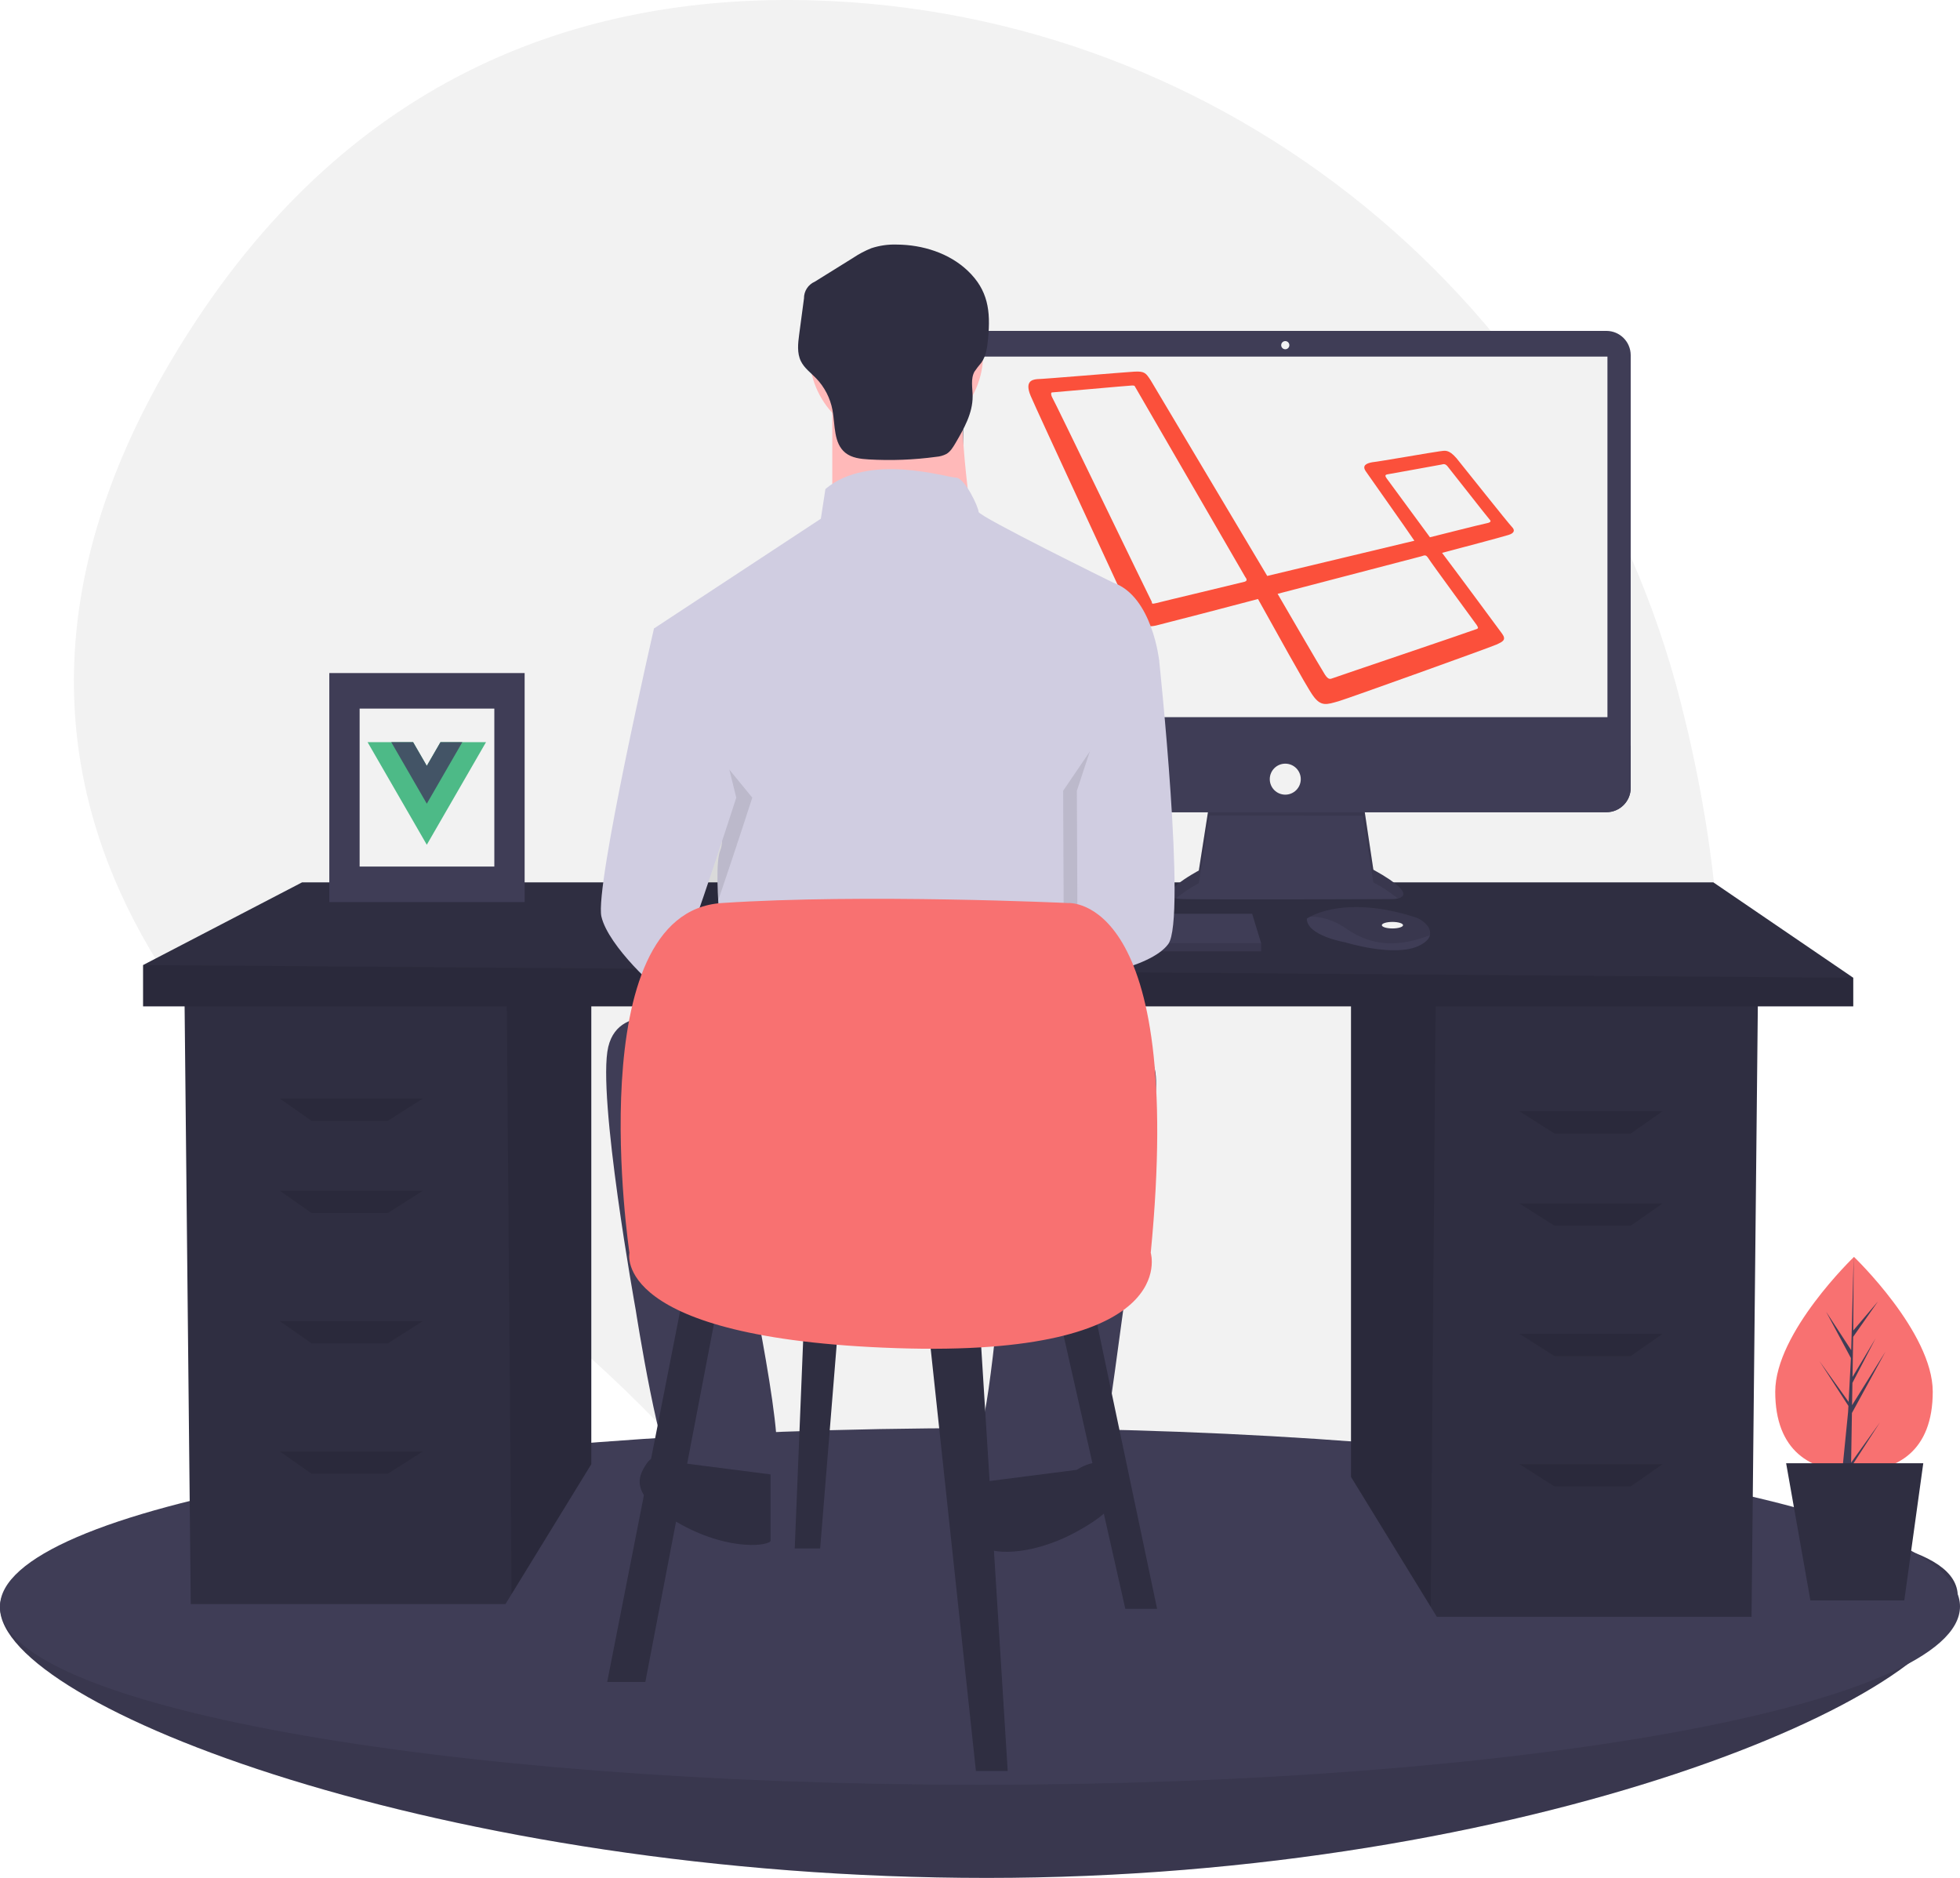
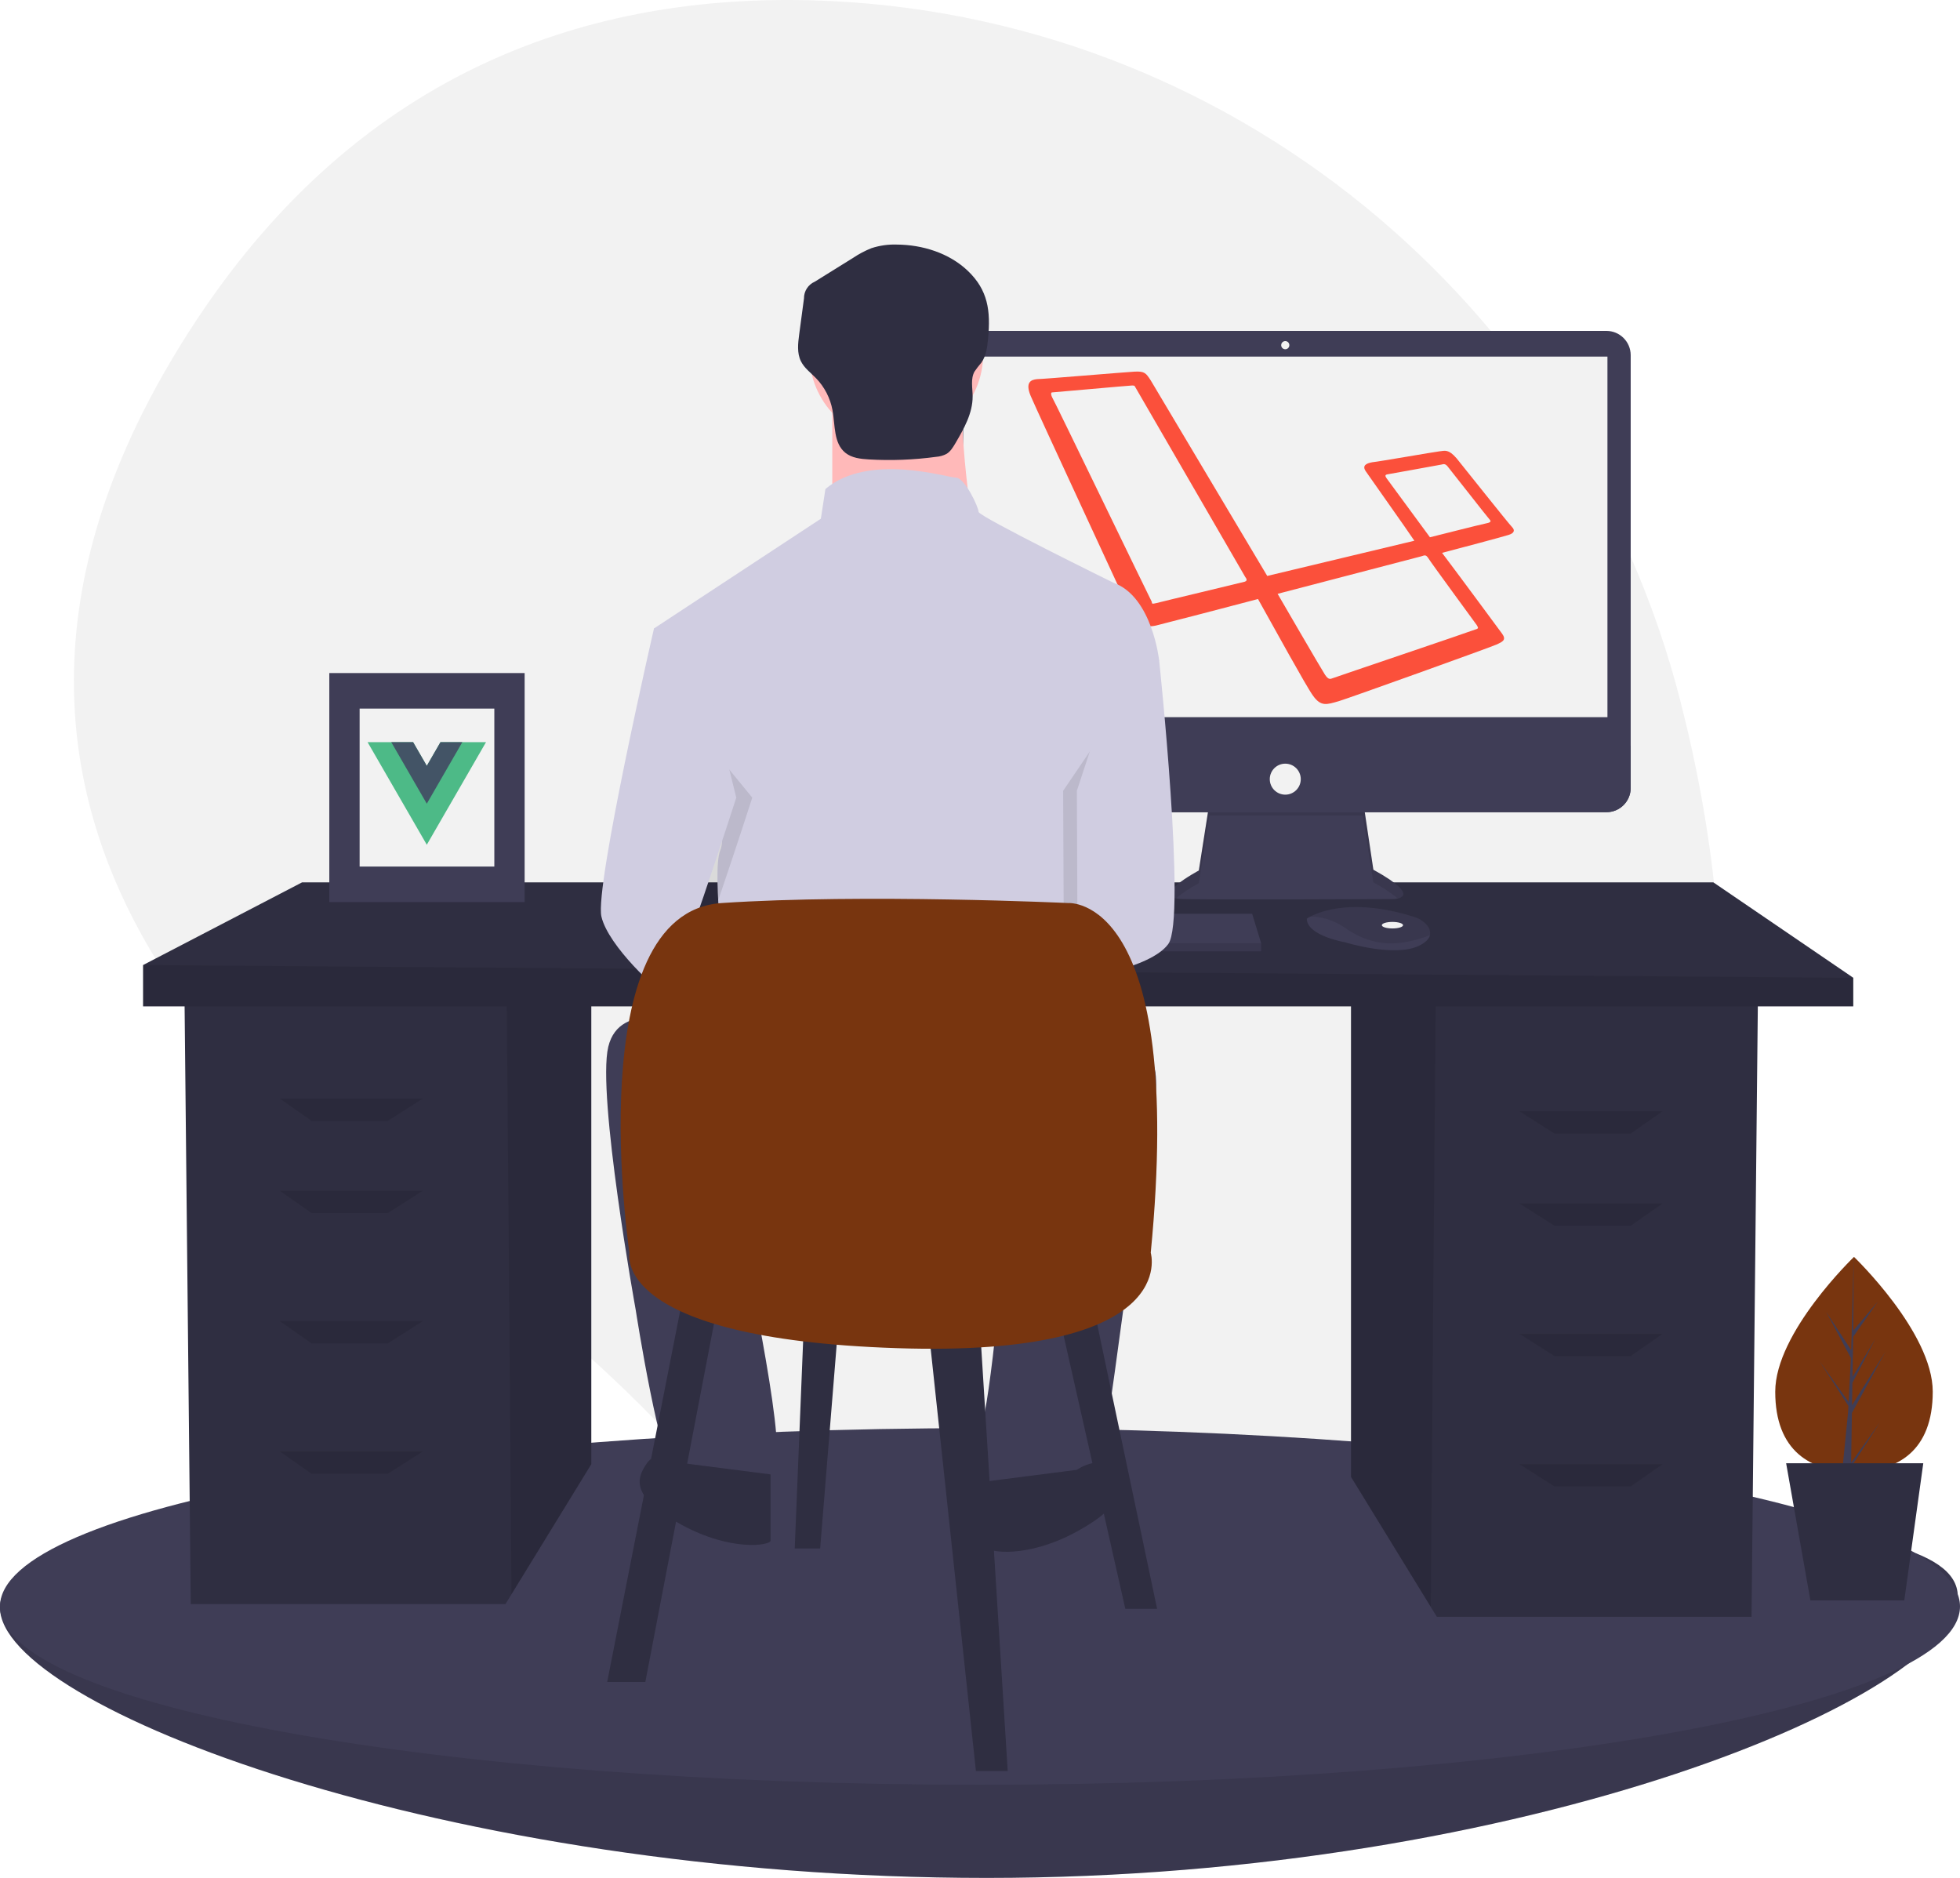
<svg xmlns="http://www.w3.org/2000/svg" data-name="Layer 1" width="863" height="826.714" viewBox="0 0 863 826.714">
  <path d="M908.585,346.03C863.668,169.408,708.468,41.912,526.296,36.799,429.988,34.095,328.644,66.036,254.859,177.81c-131.9,199.808,8.106,337.882,105.713,403.492a610.758,610.758,0,0,1,126.241,113.465c65.931,78.238,192.767,175.459,343.823,23.128C940.122,607.486,938.503,463.677,908.585,346.03Z" transform="translate(-168.5 -36.64287)" fill="#f2f2f2" />
  <path d="M1030.5,739.357c0,43.354-189.189,124-427.5,124s-434.5-75.646-434.5-119,196.189-38,434.5-38S1030.5,696.003,1030.5,739.357Z" transform="translate(-168.5 -36.64287)" fill="#3f3d56" />
  <path d="M1030.5,739.357c0,43.354-189.189,124-427.5,124s-434.5-75.646-434.5-119,196.189-38,434.5-38S1030.5,696.003,1030.5,739.357Z" transform="translate(-168.5 -36.64287)" opacity="0.1" />
  <ellipse cx="431.5" cy="707.214" rx="431.5" ry="78.5" fill="#3f3d56" />
  <polygon points="594.859 440.238 594.859 650.182 629.976 707.413 632.649 711.766 771.212 711.766 774.011 440.238 594.859 440.238" fill="#2f2e41" />
  <polygon points="594.859 440.238 594.859 650.182 629.976 707.413 632.131 440.238 594.859 440.238" opacity="0.1" />
  <polygon points="260.348 434.639 260.348 644.583 225.231 701.814 222.558 706.167 83.994 706.167 81.195 434.639 260.348 434.639" fill="#2f2e41" />
  <polygon points="260.348 434.639 260.348 644.583 225.231 701.814 223.075 434.639 260.348 434.639" opacity="0.1" />
  <polygon points="816 430.44 816 443.037 63 443.037 63 424.842 132.981 388.452 754.416 388.452 816 430.44" fill="#2f2e41" />
  <polygon points="816 430.44 816 443.037 63 443.037 63 424.842 816 430.44" opacity="0.1" />
  <polygon points="170.771 493.424 137.18 493.424 123.184 483.626 186.167 483.626 170.771 493.424" opacity="0.1" />
  <polygon points="170.771 534.013 137.18 534.013 123.184 524.215 186.167 524.215 170.771 534.013" opacity="0.1" />
  <polygon points="170.771 591.398 137.18 591.398 123.184 581.6 186.167 581.6 170.771 591.398" opacity="0.1" />
  <polygon points="170.771 648.782 137.18 648.782 123.184 638.985 186.167 638.985 170.771 648.782" opacity="0.1" />
  <polygon points="684.435 499.022 718.026 499.022 732.022 489.225 669.039 489.225 684.435 499.022" opacity="0.1" />
  <polygon points="684.435 539.611 718.026 539.611 732.022 529.814 669.039 529.814 684.435 539.611" opacity="0.1" />
  <polygon points="684.435 596.996 718.026 596.996 732.022 587.199 669.039 587.199 684.435 596.996" opacity="0.1" />
  <polygon points="684.435 654.381 718.026 654.381 732.022 644.583 669.039 644.583 684.435 654.381" opacity="0.1" />
  <path d="M701.016,390.069,696.347,419.877s-22.984,12.21-6.823,12.569,92.296,0,92.296,0,14.724,0-8.619-12.929l-4.669-31.244Z" transform="translate(-168.5 -36.64287)" fill="#3f3d56" />
  <path d="M686.273,432.123a63.569,63.569,0,0,1,10.074-6.669l4.669-29.808,67.516.064,4.669,29.385a61.304,61.304,0,0,1,10.788,7.099c2.998-.684,6.274-3.226-10.788-12.676l-4.669-31.244-67.516,1.796L696.347,419.877S677.034,430.139,686.273,432.123Z" transform="translate(-168.5 -36.64287)" opacity="0.1" />
  <rect x="413.824" y="145.672" width="304.18" height="211.885" rx="10.695" fill="#3f3d56" />
  <rect x="424.059" y="156.984" width="283.71" height="158.734" fill="#f2f2f2" />
  <circle cx="565.914" cy="151.957" r="1.796" fill="#f2f2f2" />
  <path d="M886.505,364.931v18.574a10.693,10.693,0,0,1-10.695,10.695H593.019a10.693,10.693,0,0,1-10.695-10.695v-18.574Z" transform="translate(-168.5 -36.64287)" fill="#3f3d56" />
  <circle cx="565.914" cy="343.012" r="6.823" fill="#f2f2f2" />
  <polygon points="555.281 415.196 555.281 418.788 362.071 418.788 362.071 415.915 362.337 415.196 367.099 402.268 551.331 402.268 555.281 415.196" fill="#3f3d56" />
  <path d="M798.135,448.323c-.352,1.505-1.681,3.092-4.683,4.593-10.774,5.387-32.681-1.437-32.681-1.437s-16.879-2.873-16.879-10.415a13.468,13.468,0,0,1,1.48-.88c4.53-2.396,19.548-8.31,46.178.25a11.106,11.106,0,0,1,5.062,3.317A5.296,5.296,0,0,1,798.135,448.323Z" transform="translate(-168.5 -36.64287)" fill="#3f3d56" />
  <path d="M798.135,448.323c-13.187,5.053-24.941,5.43-37.004-2.948-6.084-4.223-11.611-5.268-15.758-5.189,4.53-2.396,19.548-8.31,46.178.25a11.106,11.106,0,0,1,5.062,3.317A5.296,5.296,0,0,1,798.135,448.323Z" transform="translate(-168.5 -36.64287)" opacity="0.1" />
  <ellipse cx="613.101" cy="407.296" rx="4.669" ry="1.437" fill="#f2f2f2" />
  <polygon points="555.281 415.196 555.281 418.788 362.071 418.788 362.071 415.915 362.337 415.196 555.281 415.196" opacity="0.1" />
  <path d="M834.194,268.594c-1.524-1.524-21.087-26.169-24.39-30.234-3.557-4.065-5.081-3.303-7.368-3.049s-26.931,4.573-29.725,4.827c-2.795.508-4.573,1.524-2.795,4.065,1.524,2.287,17.784,25.152,21.341,30.488l-64.786,15.498-51.321-86.128c-2.033-3.049-2.541-4.065-7.114-3.811s-40.396,3.303-42.937,3.303c-2.541.254-5.335,1.27-2.795,7.368s43.191,93.496,44.207,96.036,4.065,6.606,10.925,5.081c7.114-1.778,31.504-8.13,44.969-11.687,7.114,12.703,21.341,38.618,24.136,42.429,3.557,5.081,6.098,4.065,11.433,2.541,4.319-1.27,66.565-23.628,69.359-24.898s4.573-2.033,2.541-4.827c-1.524-2.033-17.784-24.136-26.423-35.569,5.843-1.524,26.931-7.114,29.217-7.876,2.541-.762,3.049-2.033,1.524-3.557ZM716.562,292.73c-.762.254-37.093,8.892-38.872,9.4-2.033.508-2.033.254-2.033-.508-.508-.762-43.191-89.176-43.953-90.193-.508-1.016-.508-2.033,0-2.033s34.299-3.049,35.315-3.049c1.27,0,1.016.254,1.524,1.016,0,0,47.51,82.063,48.272,83.333,1.016,1.27.508,1.778-.254,2.033Zm102.134,19.055c.508,1.016,1.27,1.524-.762,2.033-1.778.762-61.229,20.833-62.5,21.341s-2.033.762-3.557-1.524-20.833-35.569-20.833-35.569l63.262-16.514c1.524-.508,2.033-.762,3.049.762,1.016,1.778,20.833,28.709,21.341,29.471Zm4.065-44.715c-1.524.254-24.644,6.098-24.644,6.098l-19.055-25.915c-.508-.762-1.016-1.524.254-1.778s22.866-4.065,23.882-4.319,1.778-.508,3.049,1.27c1.27,1.524,17.53,22.358,18.293,23.12s-.254,1.27-1.778,1.524Z" transform="translate(-168.5 -36.64287)" fill="#fb503b" />
  <circle cx="394.639" cy="155.895" r="38.247" fill="#ffb9b9" />
  <path d="M534.957,211.661v60.389h62.402s-8.052-50.325-4.026-65.422Z" transform="translate(-168.5 -36.64287)" fill="#ffb9b9" />
  <path d="M658.756,293.187s-59.383-29.188-59.383-31.201-6.039-15.097-10.065-15.097-38.247-11.071-57.37,5.032l-2.013,13.084-73.474,48.312,20.13,73.474s13.084,14.091,9.058,24.156,3.019,61.396,3.019,61.396l158.019-5.032V398.868s5.032-16.104,8.052-21.136,0-20.13,0-20.13l24.156-30.195S675.866,299.225,658.756,293.187Z" transform="translate(-168.5 -36.64287)" fill="#d0cde1" />
  <path d="M458.967,337.975l4.529-24.659S437.328,427.05,440.347,440.134s25.162,33.214,28.182,34.221,31.201-86.558,31.201-86.558Z" transform="translate(-168.5 -36.64287)" opacity="0.1" />
  <path d="M473.561,310.297l-17.11,3.019S430.282,427.05,433.302,440.134s25.162,33.214,28.182,34.221,31.201-86.558,31.201-86.558Z" transform="translate(-168.5 -36.64287)" fill="#d0cde1" />
  <path d="M664.291,344.014l8.555-16.607s12.078,113.734,4.026,124.805-39.903,15.214-39.903,15.214l-.357-82.649Z" transform="translate(-168.5 -36.64287)" opacity="0.1" />
  <path d="M665.801,314.323l13.084,13.084s12.078,113.734,4.026,124.805-39.903,15.214-39.903,15.214l-.357-82.649Z" transform="translate(-168.5 -36.64287)" fill="#d0cde1" />
  <path d="M470.542,487.439s-29.188-11.071-34.221,10.065S448.399,613.251,448.399,613.251s11.071,71.461,18.117,73.474,38.247,3.019,43.279-6.039-15.097-101.656-15.097-101.656l116.753-2.013s-7.045,80.519-11.071,87.565-4.026,31.201,0,31.201,48.312-2.013,51.331-8.052,20.13-141.915,20.13-141.915,14.091-47.305-2.013-44.286S470.542,487.439,470.542,487.439Z" transform="translate(-168.5 -36.64287)" fill="#3f3d56" />
  <path d="M642.652,683.705s10.065-7.045,15.097,0,7.045,15.097-15.097,27.175-39.253,9.058-39.253,7.045V688.738Z" transform="translate(-168.5 -36.64287)" fill="#2f2e41" />
  <path d="M468.529,680.686s-10.065-7.045-15.097,0S446.386,695.783,468.529,707.861s39.253,9.058,39.253,7.045V685.718Z" transform="translate(-168.5 -36.64287)" fill="#2f2e41" />
  <path d="M563.387,144.312a32.348,32.348,0,0,0-11.234,1.601,43.428,43.428,0,0,0-8.003,4.234L527.265,160.648a7.908,7.908,0,0,0-4.766,7.37l-2.11,15.802c-.532,3.988-1.023,8.252.762,11.858,1.49,3.009,4.331,5.069,6.668,7.48a27.456,27.456,0,0,1,7.236,14.061c1.208,6.598.435,14.543,5.656,18.753,2.827,2.28,6.68,2.711,10.306,2.923a153.786,153.786,0,0,0,29.701-1.143,11.819,11.819,0,0,0,4.487-1.257c1.775-1.05,2.892-2.903,3.937-4.681,3.771-6.42,7.657-13.249,7.616-20.694-.02-3.683-.963-7.639.806-10.87a42.497,42.497,0,0,1,3.038-3.945c2.19-3.077,2.616-7.03,2.973-10.79,1.14-12.009-.052-21.147-8.902-29.606C586.41,148.011,574.654,144.385,563.387,144.312Z" transform="translate(-168.5 -36.64287)" fill="#2f2e41" />
  <polygon points="300.937 569.703 267.346 740.458 284.141 740.458 316.333 572.503 300.937 569.703" fill="#2f2e41" />
  <polygon points="408.708 583.7 429.703 779.648 443.699 779.648 431.102 578.101 408.708 583.7" fill="#2f2e41" />
  <polygon points="466.093 578.101 495.485 708.267 509.481 708.267 481.489 575.302 466.093 578.101" fill="#2f2e41" />
  <polygon points="354.123 578.101 349.924 681.674 361.121 681.674 369.519 578.101 354.123 578.101" fill="#2f2e41" />
-   <path d="M445.643,588.151s-22.394-149.76,40.589-153.959,152.559,0,152.559,0,51.786-4.199,36.39,153.959c0,0,13.996,46.188-111.97,41.989S445.643,588.151,445.643,588.151Z" transform="translate(-168.5 -36.64287)" fill="#f87171" />
-   <path d="M1019.5,649.308c0,26.115-15.525,35.234-34.676,35.234s-34.676-9.118-34.676-35.234,34.676-59.338,34.676-59.338S1019.5,623.193,1019.5,649.308Z" transform="translate(-168.5 -36.64287)" fill="#f87171" />
+   <path d="M445.643,588.151s-22.394-149.76,40.589-153.959,152.559,0,152.559,0,51.786-4.199,36.39,153.959c0,0,13.996,46.188-111.97,41.989S445.643,588.151,445.643,588.151Z" transform="translate(-168.5 -36.64287)" fill="#78350f" />
+   <path d="M1019.5,649.308c0,26.115-15.525,35.234-34.676,35.234s-34.676-9.118-34.676-35.234,34.676-59.338,34.676-59.338S1019.5,623.193,1019.5,649.308Z" transform="translate(-168.5 -36.64287)" fill="#78350f" />
  <polygon points="815.416 622.048 830.195 595.009 815.471 618.619 815.631 608.792 825.817 589.229 815.673 606.191 815.96 588.516 826.868 572.942 816.005 585.737 816.185 553.327 815.106 594.394 804.06 577.487 814.972 597.859 813.939 617.599 813.908 617.075 801.123 599.212 813.869 618.926 813.74 621.395 813.717 621.432 813.728 621.635 811.106 647.977 814.609 647.977 815.029 645.849 827.744 626.182 815.06 643.904 815.416 622.048" fill="#3f3d56" />
  <polygon points="838.47 704.549 797.129 704.549 786.445 644.163 846.831 644.163 838.47 704.549" fill="#2f2e41" />
  <rect x="145" y="296.3" width="86" height="100.828" fill="#3f3d56" />
  <rect x="158.345" y="311.946" width="59.31" height="69.536" fill="#f2f2f2" />
  <path d="M362.444,363.357l-6.023,10.431-6.023-10.431H330.343l26.079,45.17L382.5,363.357Z" transform="translate(-168.5 -36.64287)" fill="#4dba87" />
  <path d="M362.444,363.357l-6.023,10.431-6.023-10.431H340.774l15.647,27.101,15.647-27.101Z" transform="translate(-168.5 -36.64287)" fill="#435466" />
</svg>
